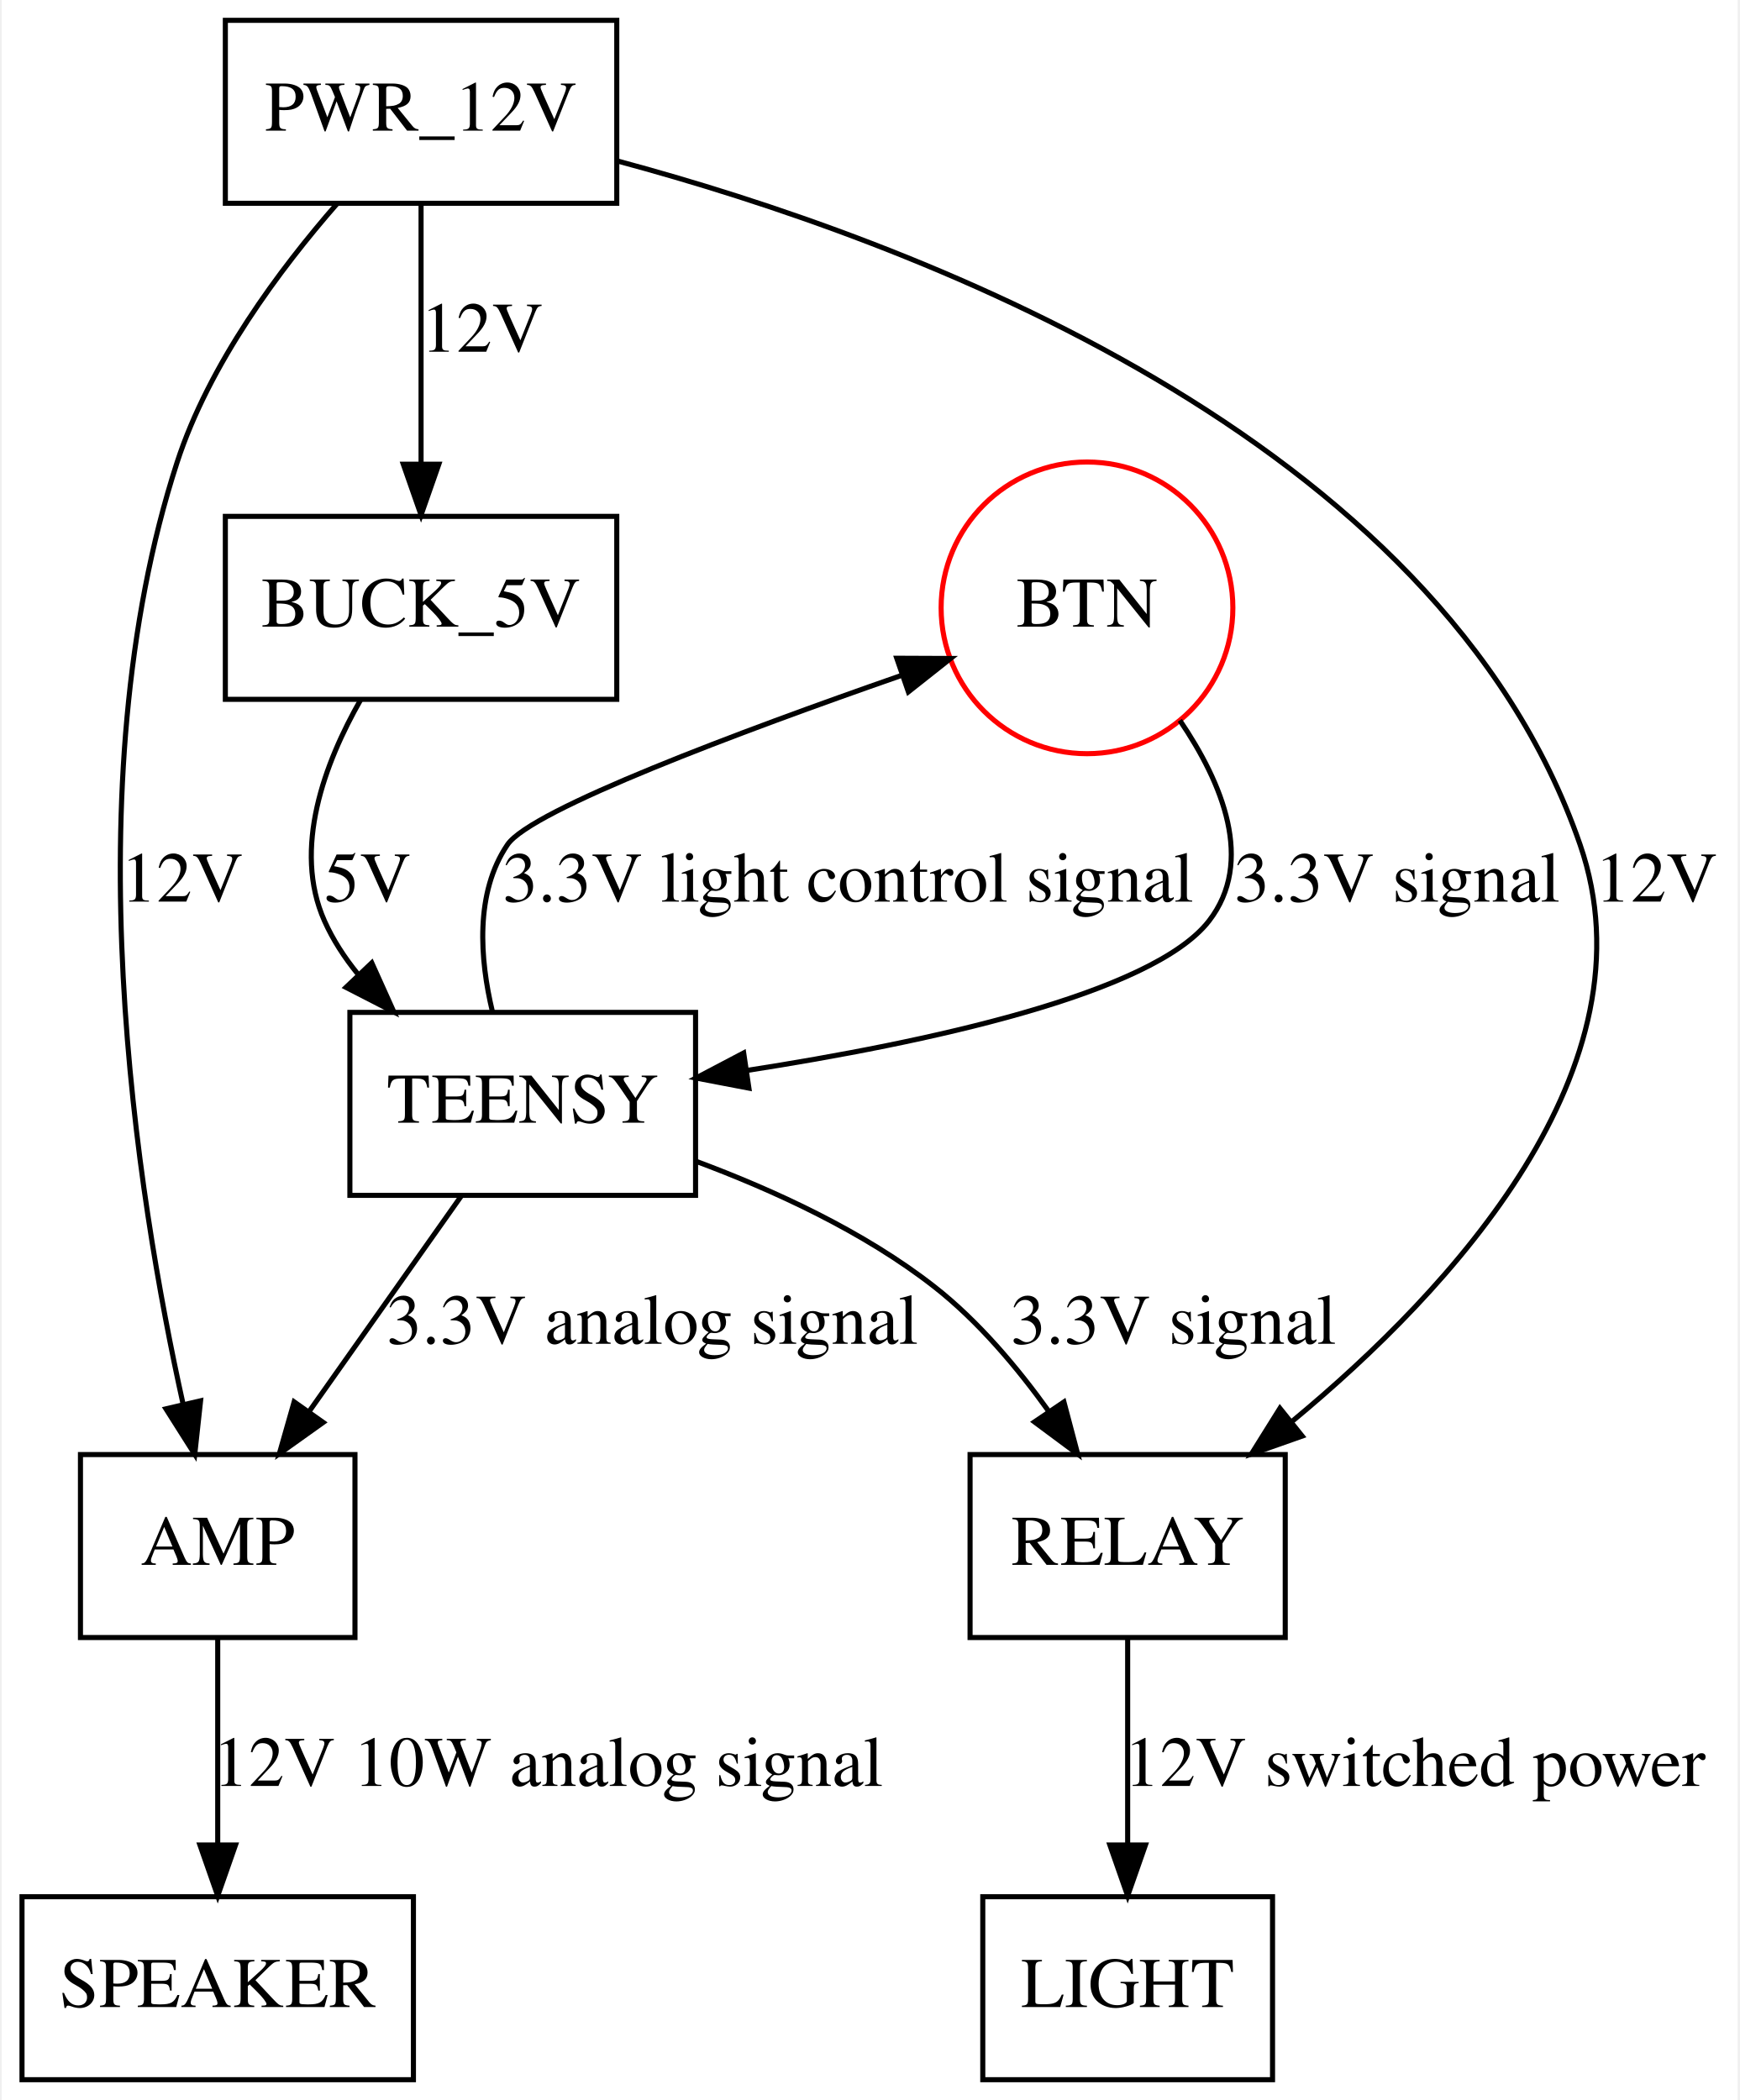
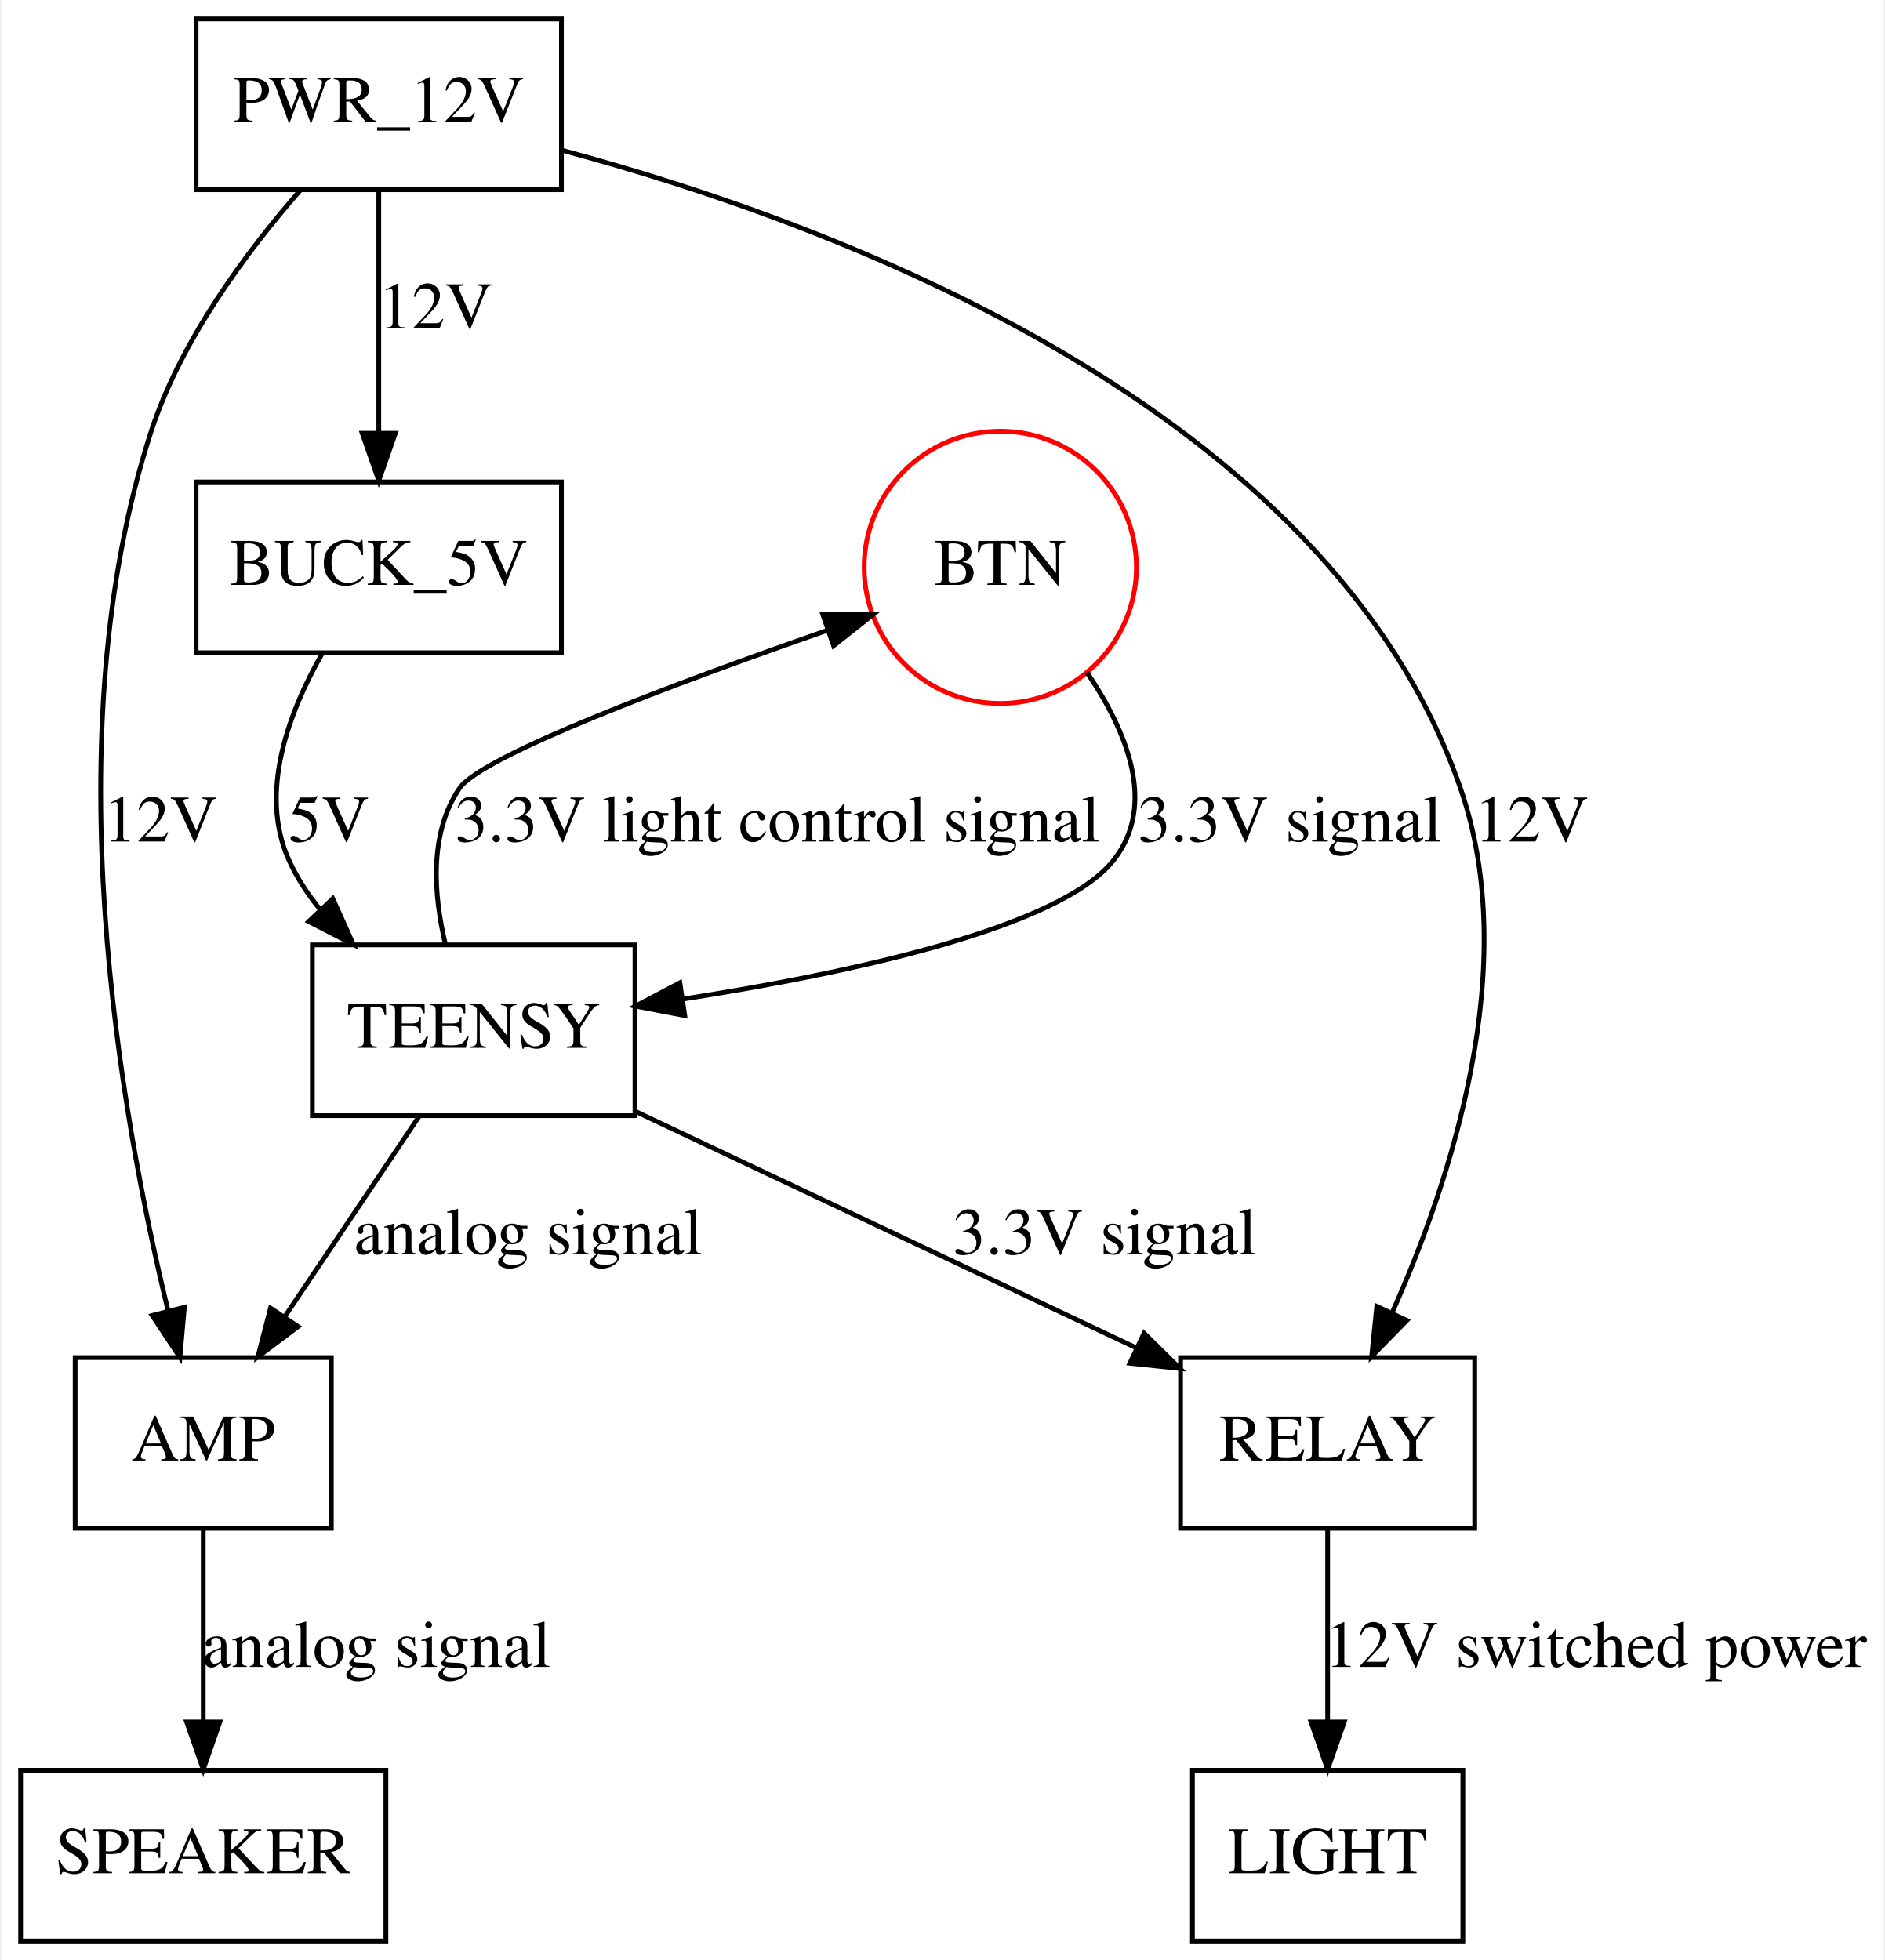
- <svg xmlns="http://www.w3.org/2000/svg" width="342pt" height="413pt" viewBox="0.00 0.00 341.50 413.19">
+ <svg xmlns="http://www.w3.org/2000/svg" width="397pt" height="413pt" viewBox="0.00 0.00 396.50 413.19">
  <g id="graph0" class="graph" transform="scale(1 1) rotate(0) translate(4 409.195)">
-     <polygon fill="white" stroke="none" points="-4,4 -4,-409.195 337.5,-409.195 337.5,4 -4,4" />
+     <polygon fill="white" stroke="none" points="-4,4 -4,-409.195 392.5,-409.195 392.5,4 -4,4" />
    <g id="node1" class="node">
-       <ellipse fill="none" stroke="red" cx="209.5" cy="-289.597" rx="28.695" ry="28.695" />
-       <text text-anchor="middle" x="209.5" y="-285.897" font-family="Times,serif" font-size="14.00">BTN</text>
+       <ellipse fill="none" stroke="red" cx="206.5" cy="-289.597" rx="28.695" ry="28.695" />
+       <text text-anchor="middle" x="206.5" y="-285.897" font-family="Times,serif" font-size="14.00">BTN</text>
    </g>
    <g id="node6" class="node">
-       <polygon fill="none" stroke="black" points="132.5,-210 64.5,-210 64.5,-174 132.5,-174 132.5,-210" />
-       <text text-anchor="middle" x="98.5" y="-188.3" font-family="Times,serif" font-size="14.00">TEENSY</text>
+       <polygon fill="none" stroke="black" points="129.5,-210 61.5,-210 61.5,-174 129.5,-174 129.5,-210" />
+       <text text-anchor="middle" x="95.5" y="-188.3" font-family="Times,serif" font-size="14.00">TEENSY</text>
    </g>
    <g id="edge5" class="edge">
-       <path fill="none" stroke="black" d="M227.761,-267.464C236.173,-255.079 242.502,-239.634 233.5,-228 222.34,-213.578 177.574,-204.01 142.613,-198.577" />
-       <polygon fill="black" stroke="black" points="142.994,-195.096 132.589,-197.089 141.966,-202.02 142.994,-195.096" />
-       <text text-anchor="middle" x="270.5" y="-231.8" font-family="Times,serif" font-size="14.00">3.3V signal</text>
+       <path fill="none" stroke="black" d="M224.761,-267.464C233.173,-255.079 239.502,-239.634 230.5,-228 219.34,-213.578 174.574,-204.01 139.613,-198.577" />
+       <polygon fill="black" stroke="black" points="139.994,-195.096 129.589,-197.089 138.966,-202.02 139.994,-195.096" />
+       <text text-anchor="middle" x="267.5" y="-231.8" font-family="Times,serif" font-size="14.00">3.3V signal</text>
    </g>
    <g id="node2" class="node">
-       <polygon fill="none" stroke="black" points="117,-405.195 40,-405.195 40,-369.195 117,-369.195 117,-405.195" />
-       <text text-anchor="middle" x="78.5" y="-383.495" font-family="Times,serif" font-size="14.00">PWR_12V</text>
+       <polygon fill="none" stroke="black" points="114,-405.195 37,-405.195 37,-369.195 114,-369.195 114,-405.195" />
+       <text text-anchor="middle" x="75.5" y="-383.495" font-family="Times,serif" font-size="14.00">PWR_12V</text>
    </g>
    <g id="node3" class="node">
      <polygon fill="none" stroke="black" points="65.5,-123 11.5,-123 11.5,-87 65.5,-87 65.5,-123" />
      <text text-anchor="middle" x="38.5" y="-101.3" font-family="Times,serif" font-size="14.00">AMP</text>
    </g>
    <g id="edge1" class="edge">
-       <path fill="none" stroke="black" d="M61.953,-369.089C50.715,-356.234 36.793,-337.574 30.5,-318.195 9.761,-254.329 22.584,-173.924 31.708,-132.846" />
-       <polygon fill="black" stroke="black" points="35.13,-133.582 33.983,-123.05 28.312,-131.999 35.13,-133.582" />
-       <text text-anchor="middle" x="31.5" y="-231.8" font-family="Times,serif" font-size="14.00">12V</text>
+       <path fill="none" stroke="black" d="M58.953,-369.089C47.715,-356.234 33.793,-337.574 27.5,-318.195 6.748,-254.289 21.095,-173.901 31.1,-132.836" />
+       <polygon fill="black" stroke="black" points="34.518,-133.597 33.588,-123.043 27.733,-131.873 34.518,-133.597" />
+       <text text-anchor="middle" x="29.5" y="-231.8" font-family="Times,serif" font-size="14.00">12V</text>
    </g>
    <g id="node4" class="node">
-       <polygon fill="none" stroke="black" points="117,-307.597 40,-307.597 40,-271.597 117,-271.597 117,-307.597" />
-       <text text-anchor="middle" x="78.5" y="-285.897" font-family="Times,serif" font-size="14.00">BUCK_5V</text>
+       <polygon fill="none" stroke="black" points="114,-307.597 37,-307.597 37,-271.597 114,-271.597 114,-307.597" />
+       <text text-anchor="middle" x="75.5" y="-285.897" font-family="Times,serif" font-size="14.00">BUCK_5V</text>
    </g>
    <g id="edge2" class="edge">
-       <path fill="none" stroke="black" d="M78.5,-369.104C78.5,-354.918 78.5,-334.475 78.5,-318.006" />
-       <polygon fill="black" stroke="black" points="82,-317.863 78.5,-307.863 75,-317.863 82,-317.863" />
-       <text text-anchor="middle" x="90.5" y="-339.995" font-family="Times,serif" font-size="14.00">12V</text>
+       <path fill="none" stroke="black" d="M75.5,-369.104C75.5,-354.918 75.5,-334.475 75.5,-318.006" />
+       <polygon fill="black" stroke="black" points="79,-317.863 75.5,-307.863 72,-317.863 79,-317.863" />
+       <text text-anchor="middle" x="87.5" y="-339.995" font-family="Times,serif" font-size="14.00">12V</text>
    </g>
    <g id="node5" class="node">
-       <polygon fill="none" stroke="black" points="248.5,-123 186.5,-123 186.5,-87 248.5,-87 248.5,-123" />
-       <text text-anchor="middle" x="217.5" y="-101.3" font-family="Times,serif" font-size="14.00">RELAY</text>
+       <polygon fill="none" stroke="black" points="306.5,-123 244.5,-123 244.5,-87 306.5,-87 306.5,-123" />
+       <text text-anchor="middle" x="275.5" y="-101.3" font-family="Times,serif" font-size="14.00">RELAY</text>
    </g>
    <g id="edge3" class="edge">
-       <path fill="none" stroke="black" d="M117.203,-377.501C174.632,-362.072 278.644,-323.629 306.5,-243 321.634,-199.196 281.19,-155.497 249.951,-129.614" />
-       <polygon fill="black" stroke="black" points="251.835,-126.639 241.843,-123.115 247.457,-132.1 251.835,-126.639" />
-       <text text-anchor="middle" x="321.5" y="-231.8" font-family="Times,serif" font-size="14.00">12V</text>
+       <path fill="none" stroke="black" d="M114.203,-377.501C171.632,-362.072 275.644,-323.629 303.5,-243 316.406,-205.644 301.573,-160.393 289.062,-132.397" />
+       <polygon fill="black" stroke="black" points="292.192,-130.829 284.783,-123.256 285.852,-133.796 292.192,-130.829" />
+       <text text-anchor="middle" x="318.5" y="-231.8" font-family="Times,serif" font-size="14.00">12V</text>
    </g>
    <g id="node8" class="node">
      <polygon fill="none" stroke="black" points="77,-36 0,-36 0,-0 77,-0 77,-36" />
      <text text-anchor="middle" x="38.5" y="-14.3" font-family="Times,serif" font-size="14.00">SPEAKER</text>
    </g>
    <g id="edge10" class="edge">
      <path fill="none" stroke="black" d="M38.5,-86.799C38.5,-75.163 38.5,-59.548 38.5,-46.237" />
      <polygon fill="black" stroke="black" points="42,-46.175 38.5,-36.175 35,-46.175 42,-46.175" />
-       <text text-anchor="middle" x="103.5" y="-57.8" font-family="Times,serif" font-size="14.00">12V 10W analog signal</text>
+       <text text-anchor="middle" x="75" y="-57.8" font-family="Times,serif" font-size="14.00">analog signal</text>
    </g>
    <g id="edge4" class="edge">
-       <path fill="none" stroke="black" d="M66.607,-271.493C59.572,-259.138 53.165,-242.197 59.5,-228 61.162,-224.274 63.439,-220.78 66.064,-217.55" />
-       <polygon fill="black" stroke="black" points="68.805,-219.747 73.154,-210.086 63.729,-214.926 68.805,-219.747" />
-       <text text-anchor="middle" x="68" y="-231.8" font-family="Times,serif" font-size="14.00">5V</text>
+       <path fill="none" stroke="black" d="M63.607,-271.493C56.572,-259.138 50.165,-242.197 56.5,-228 58.162,-224.274 60.439,-220.78 63.064,-217.55" />
+       <polygon fill="black" stroke="black" points="65.805,-219.747 70.154,-210.086 60.729,-214.926 65.805,-219.747" />
+       <text text-anchor="middle" x="65" y="-231.8" font-family="Times,serif" font-size="14.00">5V</text>
    </g>
    <g id="node7" class="node">
-       <polygon fill="none" stroke="black" points="246,-36 189,-36 189,-0 246,-0 246,-36" />
-       <text text-anchor="middle" x="217.5" y="-14.3" font-family="Times,serif" font-size="14.00">LIGHT</text>
+       <polygon fill="none" stroke="black" points="304,-36 247,-36 247,-0 304,-0 304,-36" />
+       <text text-anchor="middle" x="275.5" y="-14.3" font-family="Times,serif" font-size="14.00">LIGHT</text>
    </g>
    <g id="edge8" class="edge">
-       <path fill="none" stroke="black" d="M217.5,-86.799C217.5,-75.163 217.5,-59.548 217.5,-46.237" />
-       <polygon fill="black" stroke="black" points="221,-46.175 217.5,-36.175 214,-46.175 221,-46.175" />
-       <text text-anchor="middle" x="274" y="-57.8" font-family="Times,serif" font-size="14.00">12V switched power</text>
+       <path fill="none" stroke="black" d="M275.5,-86.799C275.5,-75.163 275.5,-59.548 275.5,-46.237" />
+       <polygon fill="black" stroke="black" points="279,-46.175 275.5,-36.175 272,-46.175 279,-46.175" />
+       <text text-anchor="middle" x="332" y="-57.8" font-family="Times,serif" font-size="14.00">12V switched power</text>
    </g>
    <g id="edge9" class="edge">
-       <path fill="none" stroke="black" d="M92.541,-210.138C90.063,-220.498 89.064,-233.495 95.5,-243 100.15,-249.869 141.291,-265.242 172.828,-276.238" />
-       <polygon fill="black" stroke="black" points="172.077,-279.682 182.672,-279.638 174.363,-273.065 172.077,-279.682" />
-       <text text-anchor="middle" x="162.5" y="-231.8" font-family="Times,serif" font-size="14.00">3.3V light control signal</text>
+       <path fill="none" stroke="black" d="M89.541,-210.138C87.063,-220.498 86.064,-233.495 92.5,-243 97.15,-249.869 138.291,-265.242 169.828,-276.238" />
+       <polygon fill="black" stroke="black" points="169.077,-279.682 179.672,-279.638 171.363,-273.065 169.077,-279.682" />
+       <text text-anchor="middle" x="159.5" y="-231.8" font-family="Times,serif" font-size="14.00">3.3V light control signal</text>
    </g>
    <g id="edge6" class="edge">
-       <path fill="none" stroke="black" d="M86.358,-173.799C77.819,-161.702 66.245,-145.305 56.617,-131.667" />
-       <polygon fill="black" stroke="black" points="59.25,-129.327 50.624,-123.175 53.531,-133.364 59.25,-129.327" />
-       <text text-anchor="middle" x="124" y="-144.8" font-family="Times,serif" font-size="14.00">3.3V analog signal</text>
+       <path fill="none" stroke="black" d="M83.965,-173.799C75.853,-161.702 64.857,-145.305 55.712,-131.667" />
+       <polygon fill="black" stroke="black" points="58.494,-129.532 50.018,-123.175 52.68,-133.43 58.494,-129.532" />
+       <text text-anchor="middle" x="107" y="-144.8" font-family="Times,serif" font-size="14.00">analog signal</text>
    </g>
    <g id="edge7" class="edge">
-       <path fill="none" stroke="black" d="M132.526,-180.729C147.876,-175.029 165.63,-166.862 179.5,-156 188.127,-149.244 195.837,-140.086 202.02,-131.454" />
-       <polygon fill="black" stroke="black" points="204.964,-133.349 207.672,-123.106 199.167,-129.424 204.964,-133.349" />
-       <text text-anchor="middle" x="226.5" y="-144.8" font-family="Times,serif" font-size="14.00">3.3V signal</text>
+       <path fill="none" stroke="black" d="M129.78,-174.812C159.731,-160.669 203.254,-140.116 234.932,-125.157" />
+       <polygon fill="black" stroke="black" points="236.807,-128.142 244.355,-120.707 233.818,-121.813 236.807,-128.142" />
+       <text text-anchor="middle" x="228.5" y="-144.8" font-family="Times,serif" font-size="14.00">3.3V signal</text>
    </g>
  </g>
</svg>
